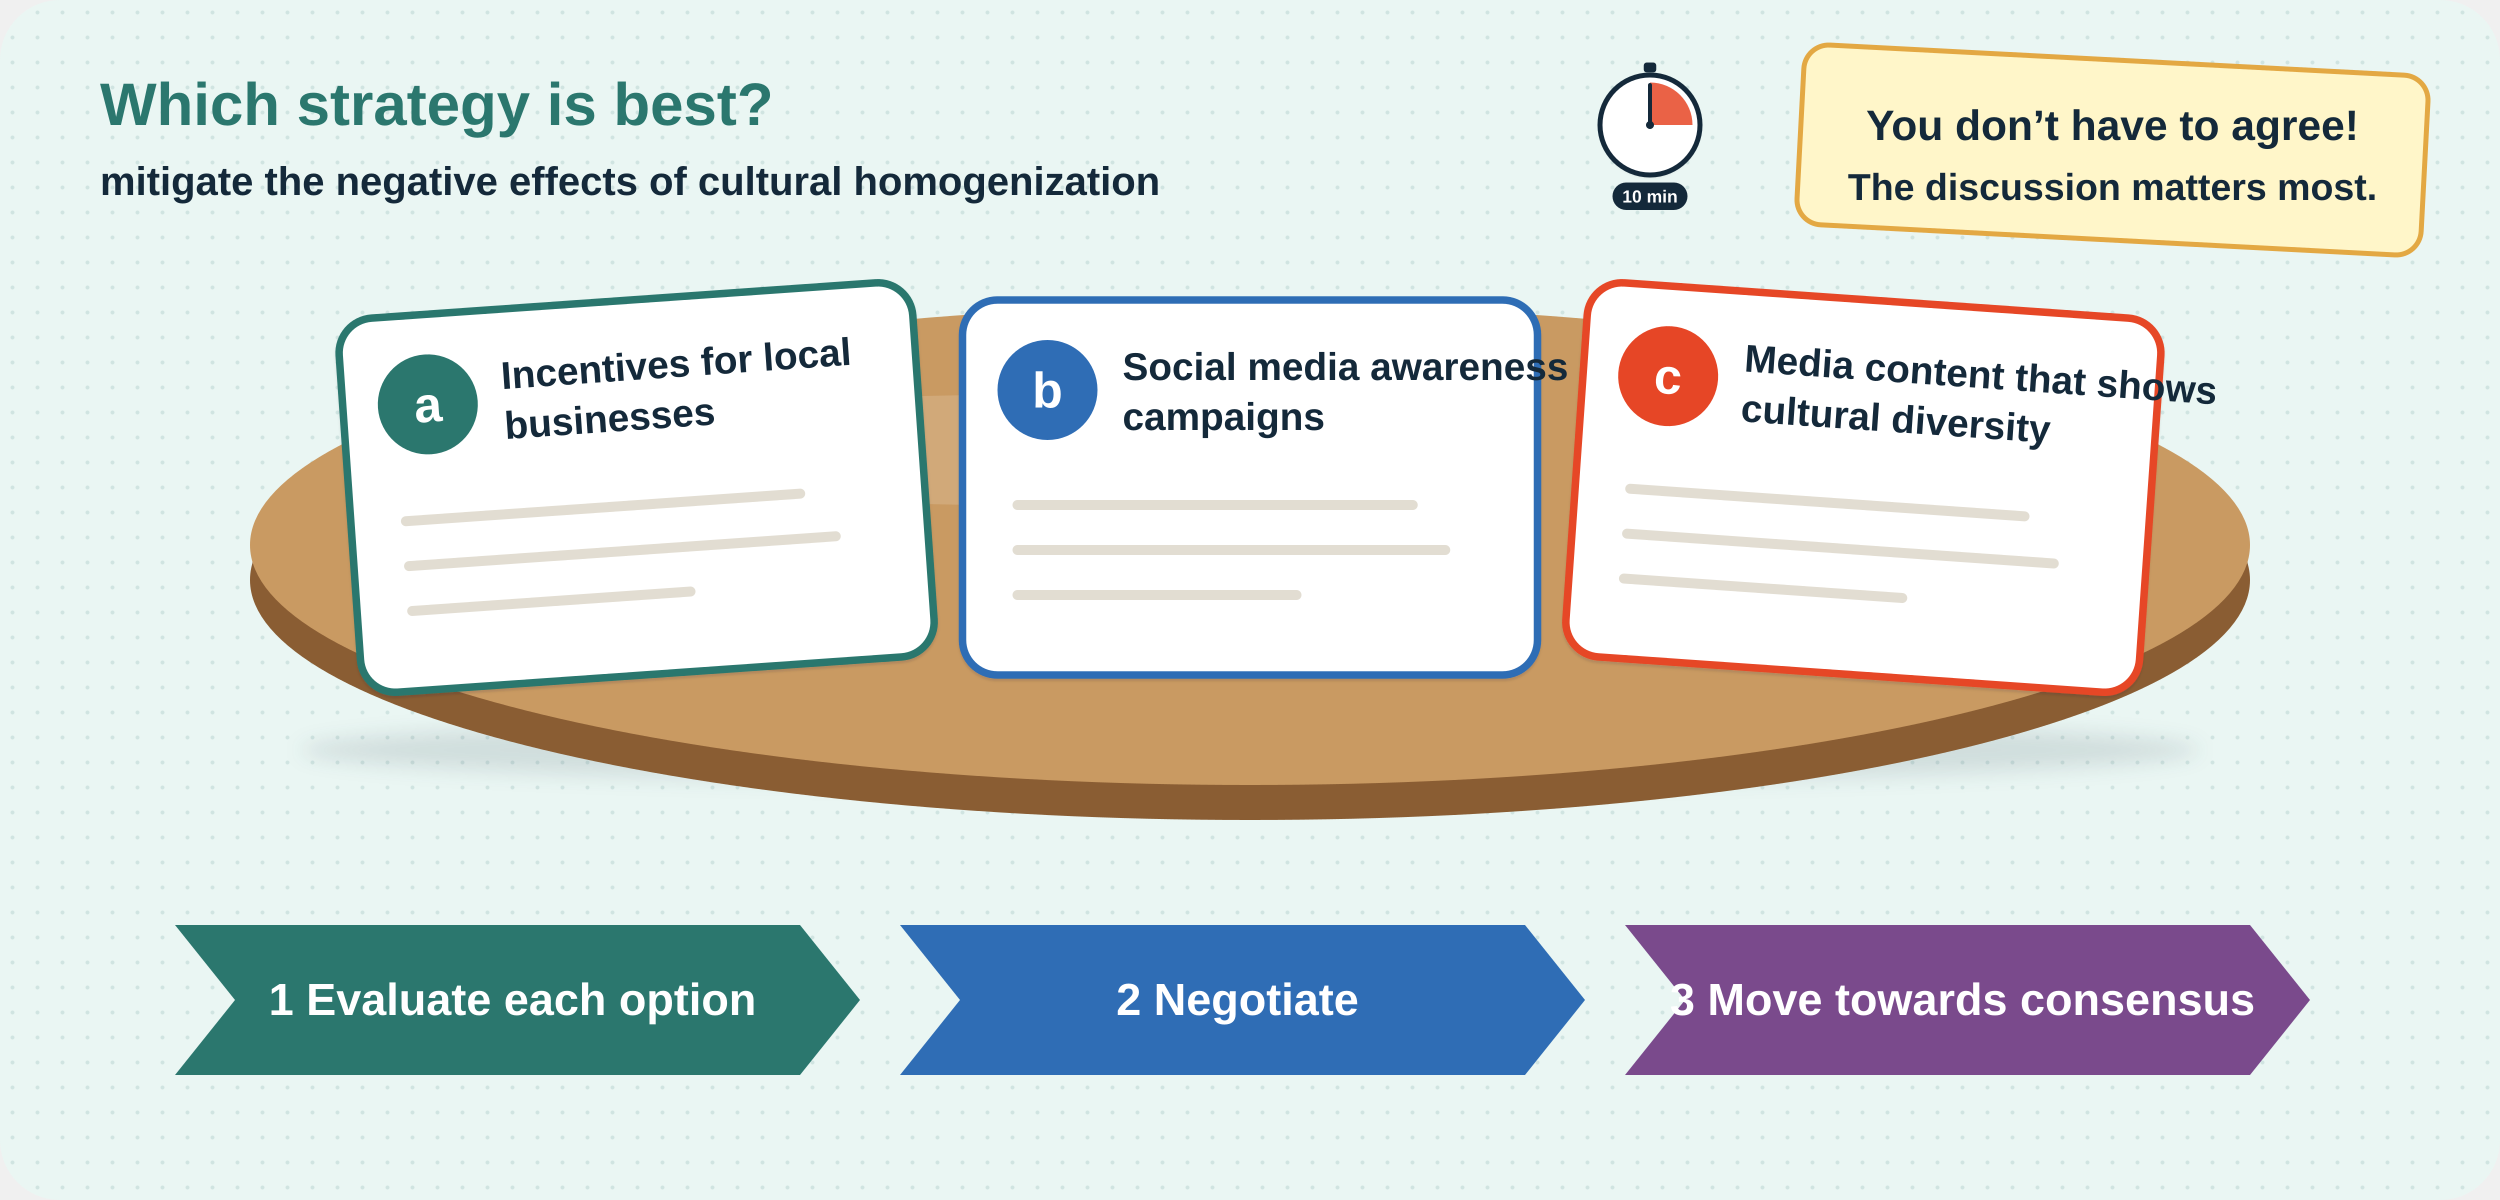
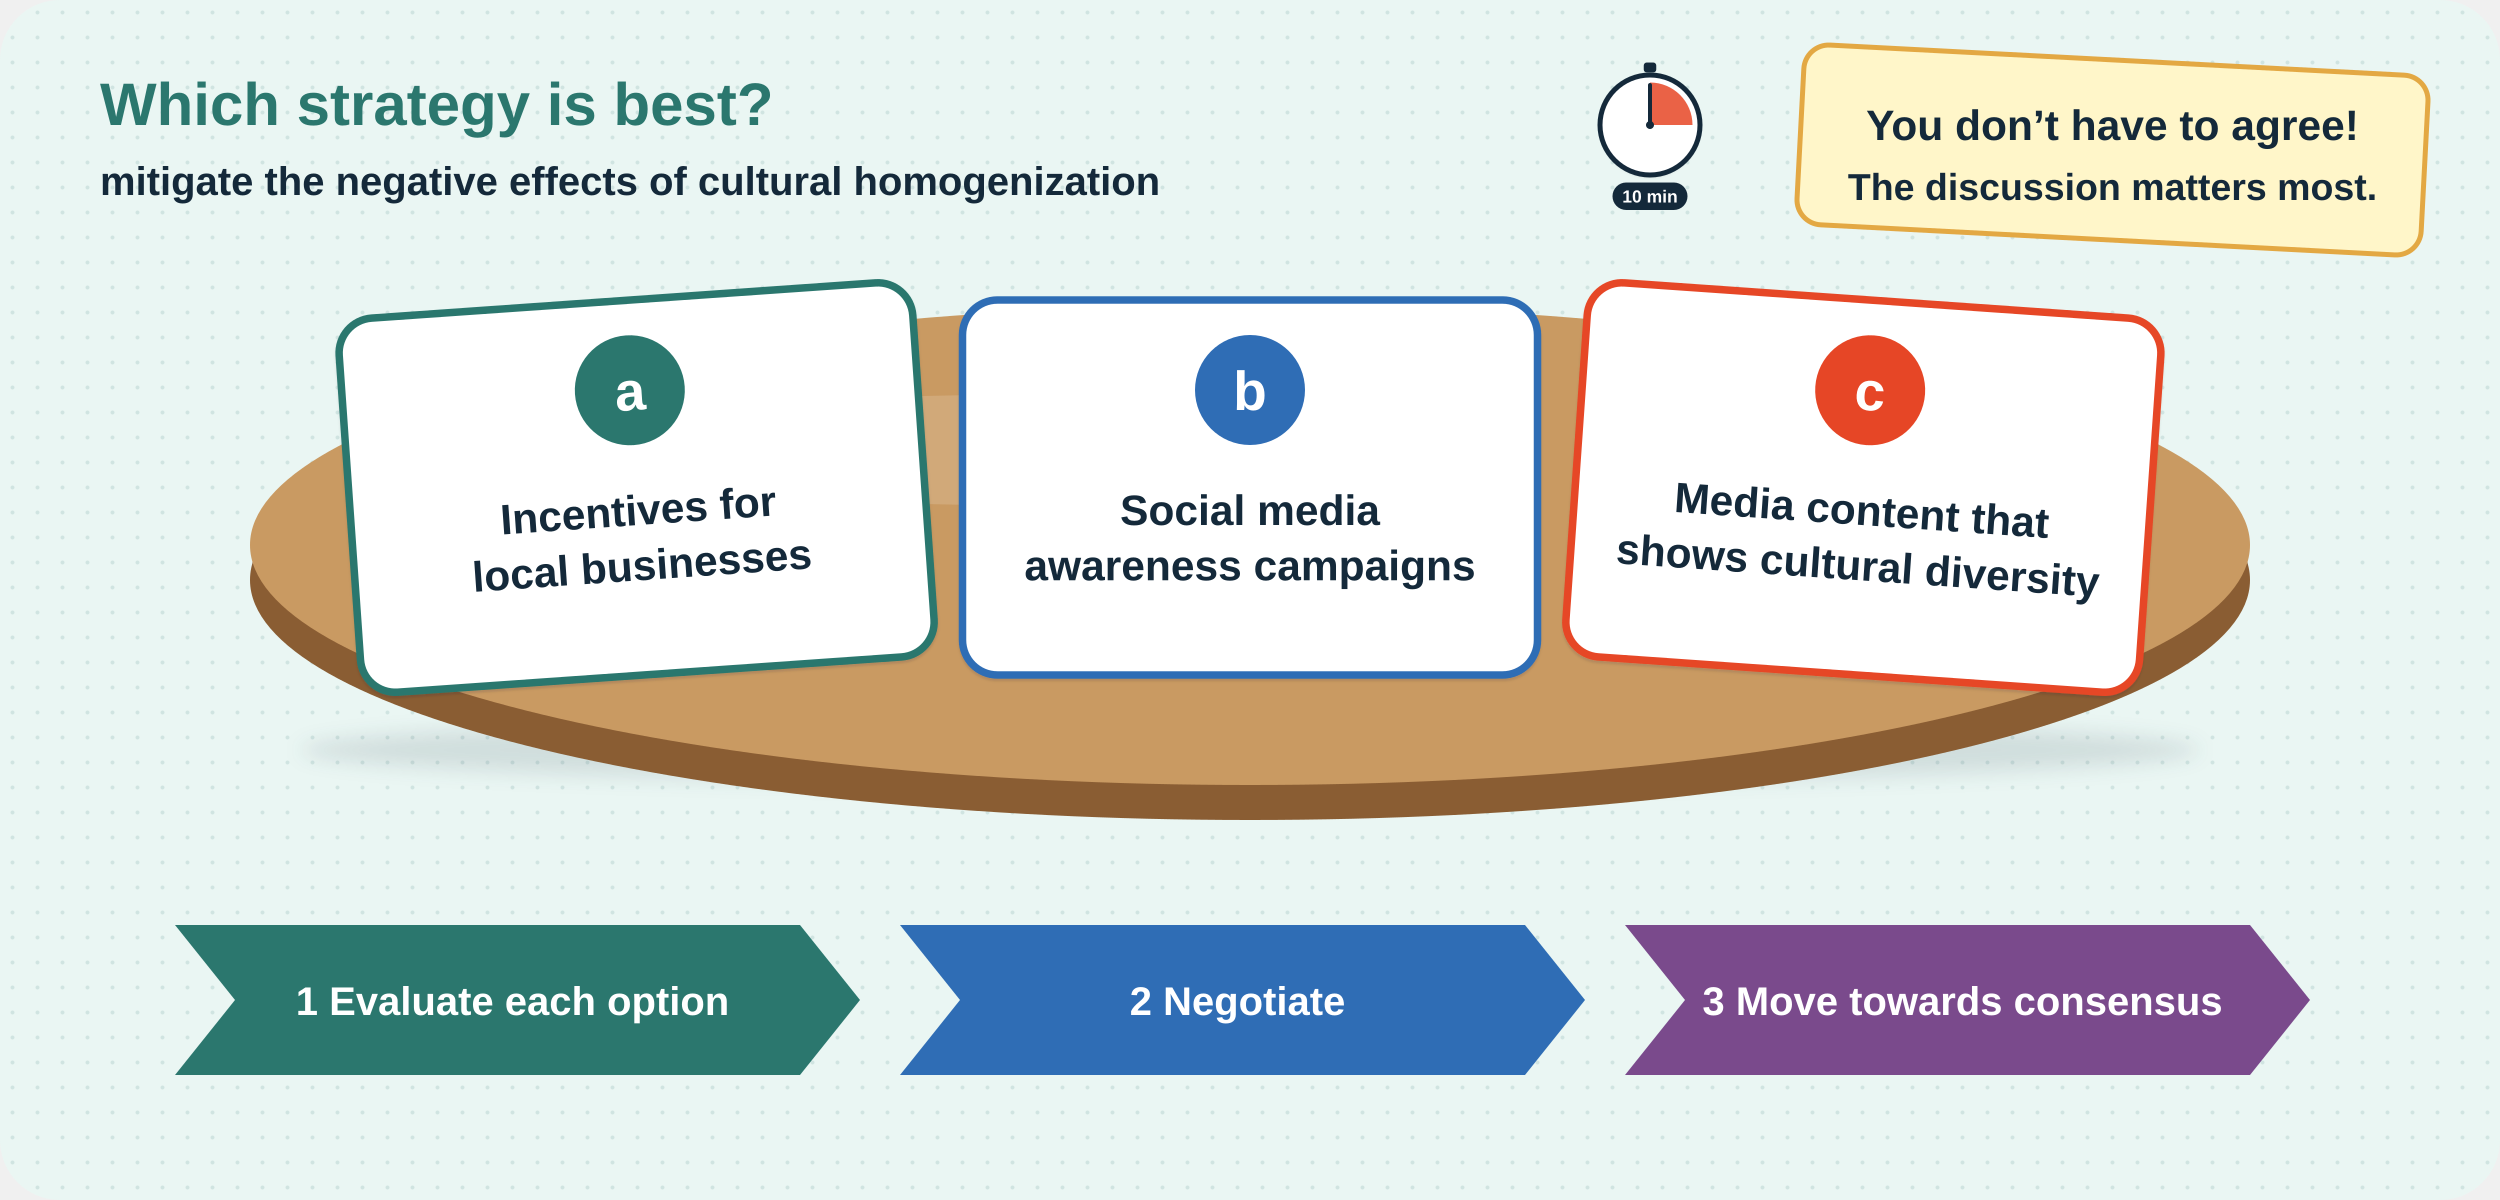
<svg xmlns="http://www.w3.org/2000/svg" viewBox="0 0 1000 480" fill="none" role="img" aria-label="Three option cards on a round table: a, incentives for local businesses; b, social media awareness campaigns; c, media content that represents cultural diversity. Stages: evaluate each option, negotiate, move towards consensus. A note says you do not have to agree.">
  <style>
.w54dnegoti-tw{animation:w54dnegoti-tw 3s ease-in-out infinite;transform-box:fill-box;transform-origin:center}.w54dnegoti-t2{animation-delay:-1s}.w54dnegoti-t3{animation-delay:-2s}
.w54dnegoti-fl{animation:w54dnegoti-fl 6s ease-in-out infinite}.w54dnegoti-f2{animation-delay:-2s}.w54dnegoti-f3{animation-delay:-4s}
.w54dnegoti-bl{animation:w54dnegoti-bl 4.8s infinite;transform-box:fill-box;transform-origin:center}.w54dnegoti-b2{animation-delay:-1.7s}.w54dnegoti-b3{animation-delay:-3.2s}.w54dnegoti-b4{animation-delay:-2.4s}
.w54dnegoti-pu{animation:w54dnegoti-pu 2.6s ease-in-out infinite;transform-box:fill-box;transform-origin:center}.w54dnegoti-p2{animation-delay:-.9s}.w54dnegoti-p3{animation-delay:-1.7s}
.w54dnegoti-dr{stroke-dasharray:6 7;animation:w54dnegoti-dr 1.8s linear infinite}
.w54dnegoti-sp{animation:w54dnegoti-sp 14s linear infinite;transform-box:fill-box;transform-origin:center}
.w54dnegoti-sw{animation:w54dnegoti-sw 3.4s ease-in-out infinite;transform-box:fill-box;transform-origin:50% 100%}
.w54dnegoti-tk{animation:w54dnegoti-tk 5s ease-in-out infinite;transform-box:fill-box;transform-origin:center}
.w54dnegoti-wv{animation:w54dnegoti-wv 2.4s ease-in-out infinite}.w54dnegoti-w2{animation-delay:-.8s}.w54dnegoti-w3{animation-delay:-1.6s}
.w54dnegoti-dw{stroke-dasharray:400;stroke-dashoffset:400;animation:w54dnegoti-dw 6s ease-in-out infinite}
@keyframes w54dnegoti-tw{0%,100%{opacity:.35;transform:scale(.6)}50%{opacity:1;transform:scale(1)}}
@keyframes w54dnegoti-fl{50%{transform:translateY(-4px)}}
@keyframes w54dnegoti-bl{0%,93%,100%{transform:scaleY(1)}96%{transform:scaleY(.1)}}
@keyframes w54dnegoti-pu{0%,100%{transform:scale(1)}50%{transform:scale(1.07)}}
@keyframes w54dnegoti-dr{to{stroke-dashoffset:-26}}
@keyframes w54dnegoti-sp{to{transform:rotate(360deg)}}
@keyframes w54dnegoti-sw{0%,100%{transform:rotate(-4deg)}50%{transform:rotate(4deg)}}
@keyframes w54dnegoti-tk{0%,100%{transform:rotate(0)}50%{transform:rotate(-10deg)}}
@keyframes w54dnegoti-wv{0%,100%{opacity:.3}50%{opacity:1}}
@keyframes w54dnegoti-dw{0%{stroke-dashoffset:400}40%,80%{stroke-dashoffset:0}100%{stroke-dashoffset:-400}}

@media (prefers-reduced-motion: reduce) { * { animation: none !important; } }
</style>
  <defs>
    <linearGradient id="w54dnegoti-bg" x1="0" y1="0" x2="1" y2="1">
      <stop offset="0" stop-color="#eaf6f3" />
      <stop offset="1" stop-color="#d3ebe4" />
    </linearGradient>
    <pattern id="w54dnegoti-dots" width="10" height="10" patternUnits="userSpaceOnUse">
      <circle cx="5" cy="5" r=".8" fill="#2b776e" fill-opacity=".14" />
    </pattern>
    <radialGradient id="w54dnegoti-glow" cx=".5" cy=".42" r=".55">
      <stop offset="0" stop-color="#fff" stop-opacity=".8" />
      <stop offset="1" stop-color="#fff" stop-opacity="0" />
    </radialGradient>
    <filter id="w54dnegoti-sh" x="-25%" y="-25%" width="150%" height="170%">
      <feDropShadow dx="0" dy="3" stdDeviation="3" flood-color="#14293a" flood-opacity=".16" />
      <feDropShadow dx="0" dy="1" stdDeviation=".6" flood-color="#14293a" flood-opacity=".12" />
    </filter>
    <filter id="w54dnegoti-blur" x="-20%" y="-60%" width="140%" height="220%">
      <feGaussianBlur stdDeviation="4" />
    </filter>
    <linearGradient id="w54dnegoti-gold" x1="0" y1="0" x2="0" y2="1">
      <stop offset="0" stop-color="#f4c162" />
      <stop offset="1" stop-color="#d9962e" />
    </linearGradient>
    <linearGradient id="w54dnegoti-main" x1="0" y1="0" x2="0" y2="1">
      <stop offset="0" stop-color="#13887a" />
      <stop offset="1" stop-color="#2b776e" />
    </linearGradient>
    <linearGradient id="w54dnegoti-paper" x1="0" y1="0" x2="0" y2="1">
      <stop offset="0" stop-color="#fff" />
      <stop offset="1" stop-color="#f7f2e8" />
    </linearGradient>
    <linearGradient id="w54dnegoti-navy" x1="0" y1="0" x2="0" y2="1">
      <stop offset="0" stop-color="#2c4c68" />
      <stop offset="1" stop-color="#14293a" />
    </linearGradient>
    <linearGradient id="w54dnegoti-clay" x1="0" y1="0" x2="0" y2="1">
      <stop offset="0" stop-color="#f0694c" />
      <stop offset="1" stop-color="#c94a2c" />
    </linearGradient>
    <marker id="w54dnegoti-ar" viewBox="0 0 10 10" refX="7" refY="5" markerWidth="7" markerHeight="7" orient="auto-start-reverse">
      <path d="M0 0L10 5L0 10z" fill="#14293a" />
    </marker>
    <marker id="w54dnegoti-arm" viewBox="0 0 10 10" refX="7" refY="5" markerWidth="7" markerHeight="7" orient="auto-start-reverse">
      <path d="M0 0L10 5L0 10z" fill="#2b776e" />
    </marker>
  </defs>
  <rect width="1000" height="480" rx="24" fill="#eaf6f3" />
  <rect width="1000" height="480" rx="24" fill="url(#w54dnegoti-dots)" />
  <ellipse cx="500" cy="300" rx="380" ry="14" fill="#14293a" opacity="0.12" filter="url(#w54dnegoti-blur)" />
  <ellipse cx="500" cy="232" rx="400" ry="96" fill="#8a5d33" />
  <ellipse cx="500" cy="218" rx="400" ry="96" fill="#c99a62" />
  <ellipse cx="400" cy="180" rx="160" ry="22" fill="#fff" opacity=".15" />
  <g transform="rotate(-4 255 200)" class="w54dnegoti-fl w54dnegoti-f1">
    <rect x="140" y="120" width="230" height="150" rx="14" fill="#fff" stroke="#2b776e" stroke-width="3" filter="url(#w54dnegoti-sh)" />
-     <circle cx="174" cy="156" r="20" fill="#2b776e" />
-     <text x="174" y="163" font-family="Manrope, Arial, sans-serif" font-size="20" font-weight="900" fill="#fff" text-anchor="middle">a</text>
-     <text x="204" y="152" font-family="Manrope, Arial, sans-serif" font-size="15.5" font-weight="800" fill="#14293a">Incentives for local</text>
-     <text x="204" y="172" font-family="Manrope, Arial, sans-serif" font-size="15.5" font-weight="800" fill="#14293a">businesses</text>
-     <path d="M162 202h158.1" stroke="#e2ddd2" stroke-width="4" stroke-linecap="round" />
-     <path d="M162 220h171.1" stroke="#e2ddd2" stroke-width="4" stroke-linecap="round" />
-     <path d="M162 238h111.6" stroke="#e2ddd2" stroke-width="4" stroke-linecap="round" />
+     <circle cx="255" cy="156" r="22" fill="#2b776e" />
+     <text x="255" y="164" font-family="Manrope, Arial, sans-serif" font-size="22" font-weight="900" fill="#fff" text-anchor="middle">a</text>
+     <text x="255" y="210" font-family="Manrope, Arial, sans-serif" font-size="17" font-weight="800" fill="#14293a" text-anchor="middle">Incentives for</text>
+     <text x="255" y="232.1" font-family="Manrope, Arial, sans-serif" font-size="17" font-weight="800" fill="#14293a" text-anchor="middle">local businesses</text>
  </g>
  <g transform="rotate(0 500 200)" class="w54dnegoti-fl w54dnegoti-f2">
    <rect x="385" y="120" width="230" height="150" rx="14" fill="#fff" stroke="#2f6db5" stroke-width="3" filter="url(#w54dnegoti-sh)" />
-     <circle cx="419" cy="156" r="20" fill="#2f6db5" />
-     <text x="419" y="163" font-family="Manrope, Arial, sans-serif" font-size="20" font-weight="900" fill="#fff" text-anchor="middle">b</text>
-     <text x="449" y="152" font-family="Manrope, Arial, sans-serif" font-size="15.5" font-weight="800" fill="#14293a">Social media awareness</text>
-     <text x="449" y="172" font-family="Manrope, Arial, sans-serif" font-size="15.5" font-weight="800" fill="#14293a">campaigns</text>
-     <path d="M407 202h158.1" stroke="#e2ddd2" stroke-width="4" stroke-linecap="round" />
-     <path d="M407 220h171.1" stroke="#e2ddd2" stroke-width="4" stroke-linecap="round" />
-     <path d="M407 238h111.6" stroke="#e2ddd2" stroke-width="4" stroke-linecap="round" />
+     <circle cx="500" cy="156" r="22" fill="#2f6db5" />
+     <text x="500" y="164" font-family="Manrope, Arial, sans-serif" font-size="22" font-weight="900" fill="#fff" text-anchor="middle">b</text>
+     <text x="500" y="210" font-family="Manrope, Arial, sans-serif" font-size="17" font-weight="800" fill="#14293a" text-anchor="middle">Social media</text>
+     <text x="500" y="232.1" font-family="Manrope, Arial, sans-serif" font-size="17" font-weight="800" fill="#14293a" text-anchor="middle">awareness campaigns</text>
  </g>
  <g transform="rotate(4 745 200)" class="w54dnegoti-fl w54dnegoti-f3">
    <rect x="630" y="120" width="230" height="150" rx="14" fill="#fff" stroke="#e64626" stroke-width="3" filter="url(#w54dnegoti-sh)" />
-     <circle cx="664" cy="156" r="20" fill="#e64626" />
-     <text x="664" y="163" font-family="Manrope, Arial, sans-serif" font-size="20" font-weight="900" fill="#fff" text-anchor="middle">c</text>
-     <text x="694" y="152" font-family="Manrope, Arial, sans-serif" font-size="15.5" font-weight="800" fill="#14293a">Media content that shows</text>
-     <text x="694" y="172" font-family="Manrope, Arial, sans-serif" font-size="15.5" font-weight="800" fill="#14293a">cultural diversity</text>
-     <path d="M652 202h158.1" stroke="#e2ddd2" stroke-width="4" stroke-linecap="round" />
-     <path d="M652 220h171.1" stroke="#e2ddd2" stroke-width="4" stroke-linecap="round" />
-     <path d="M652 238h111.6" stroke="#e2ddd2" stroke-width="4" stroke-linecap="round" />
+     <circle cx="745" cy="156" r="22" fill="#e64626" />
+     <text x="745" y="164" font-family="Manrope, Arial, sans-serif" font-size="22" font-weight="900" fill="#fff" text-anchor="middle">c</text>
+     <text x="745" y="210" font-family="Manrope, Arial, sans-serif" font-size="17" font-weight="800" fill="#14293a" text-anchor="middle">Media content that</text>
+     <text x="745" y="232.1" font-family="Manrope, Arial, sans-serif" font-size="17" font-weight="800" fill="#14293a" text-anchor="middle">shows cultural diversity</text>
  </g>
  <g>
    <path d="M70 370h250l24 30-24 30H70l24-30z" fill="#2b776e" />
-     <text x="205" y="406" font-family="Manrope, Arial, sans-serif" font-size="18" font-weight="800" fill="#fff" text-anchor="middle">1  Evaluate each option</text>
+     <text x="205" y="406" font-family="Manrope, Arial, sans-serif" font-size="16" font-weight="800" fill="#fff" text-anchor="middle">1  Evaluate each option</text>
  </g>
  <g>
    <path d="M360 370h250l24 30-24 30H360l24-30z" fill="#2f6db5" />
-     <text x="495" y="406" font-family="Manrope, Arial, sans-serif" font-size="18" font-weight="800" fill="#fff" text-anchor="middle">2  Negotiate</text>
+     <text x="495" y="406" font-family="Manrope, Arial, sans-serif" font-size="16" font-weight="800" fill="#fff" text-anchor="middle">2  Negotiate</text>
  </g>
  <g>
    <path d="M650 370h250l24 30-24 30H650l24-30z" fill="#7a4a8c" />
-     <text x="785" y="406" font-family="Manrope, Arial, sans-serif" font-size="18" font-weight="800" fill="#fff" text-anchor="middle">3  Move towards consensus</text>
+     <text x="785" y="406" font-family="Manrope, Arial, sans-serif" font-size="16" font-weight="800" fill="#fff" text-anchor="middle">3  Move towards consensus</text>
  </g>
  <g class="w54dnegoti-pu">
    <rect x="720" y="24" width="250" height="72" rx="10" fill="#fff6c9" stroke="#e3a843" stroke-width="2" transform="rotate(3 845 60)" />
    <text x="845" y="56" font-family="Manrope, Arial, sans-serif" font-size="17" font-weight="800" fill="#14293a" text-anchor="middle">You don’t have to agree!</text>
    <text x="845" y="80" font-family="Manrope, Arial, sans-serif" font-size="15" font-weight="600" fill="#14293a" text-anchor="middle">The discussion matters most.</text>
  </g>
  <text x="40" y="50" font-family="Manrope, Arial, sans-serif" font-size="24" font-weight="800" fill="#2b776e">Which strategy is best?</text>
  <text x="40" y="78" font-family="Manrope, Arial, sans-serif" font-size="16" font-weight="600" fill="#14293a">mitigate the negative effects of cultural homogenization</text>
  <g>
    <g filter="url(#w54dnegoti-sh)">
      <circle cx="660" cy="50" r="20" fill="#fff" />
    </g>
    <rect x="657.5" y="25" width="5" height="4" rx="1.2" fill="#14293a" />
    <circle cx="660" cy="50" r="20" stroke="#14293a" stroke-width="2" fill="none" />
    <path d="M660 50V33A17 17 0 0 1 677 50z" fill="#e64626" opacity=".85" />
    <g class="w54dnegoti-sp" style="transform-origin:660px 50px;transform-box:view-box">
      <path d="M660 50V34" stroke="#14293a" stroke-width="1.6" stroke-linecap="round" />
    </g>
    <circle cx="660" cy="50" r="1.6" fill="#14293a" />
    <rect x="645" y="73" width="30" height="11" rx="5.5" fill="#14293a" />
    <text x="660" y="81" font-family="Manrope, Arial, sans-serif" font-size="7" font-weight="800" fill="#fff" text-anchor="middle">10 min</text>
  </g>
</svg>
